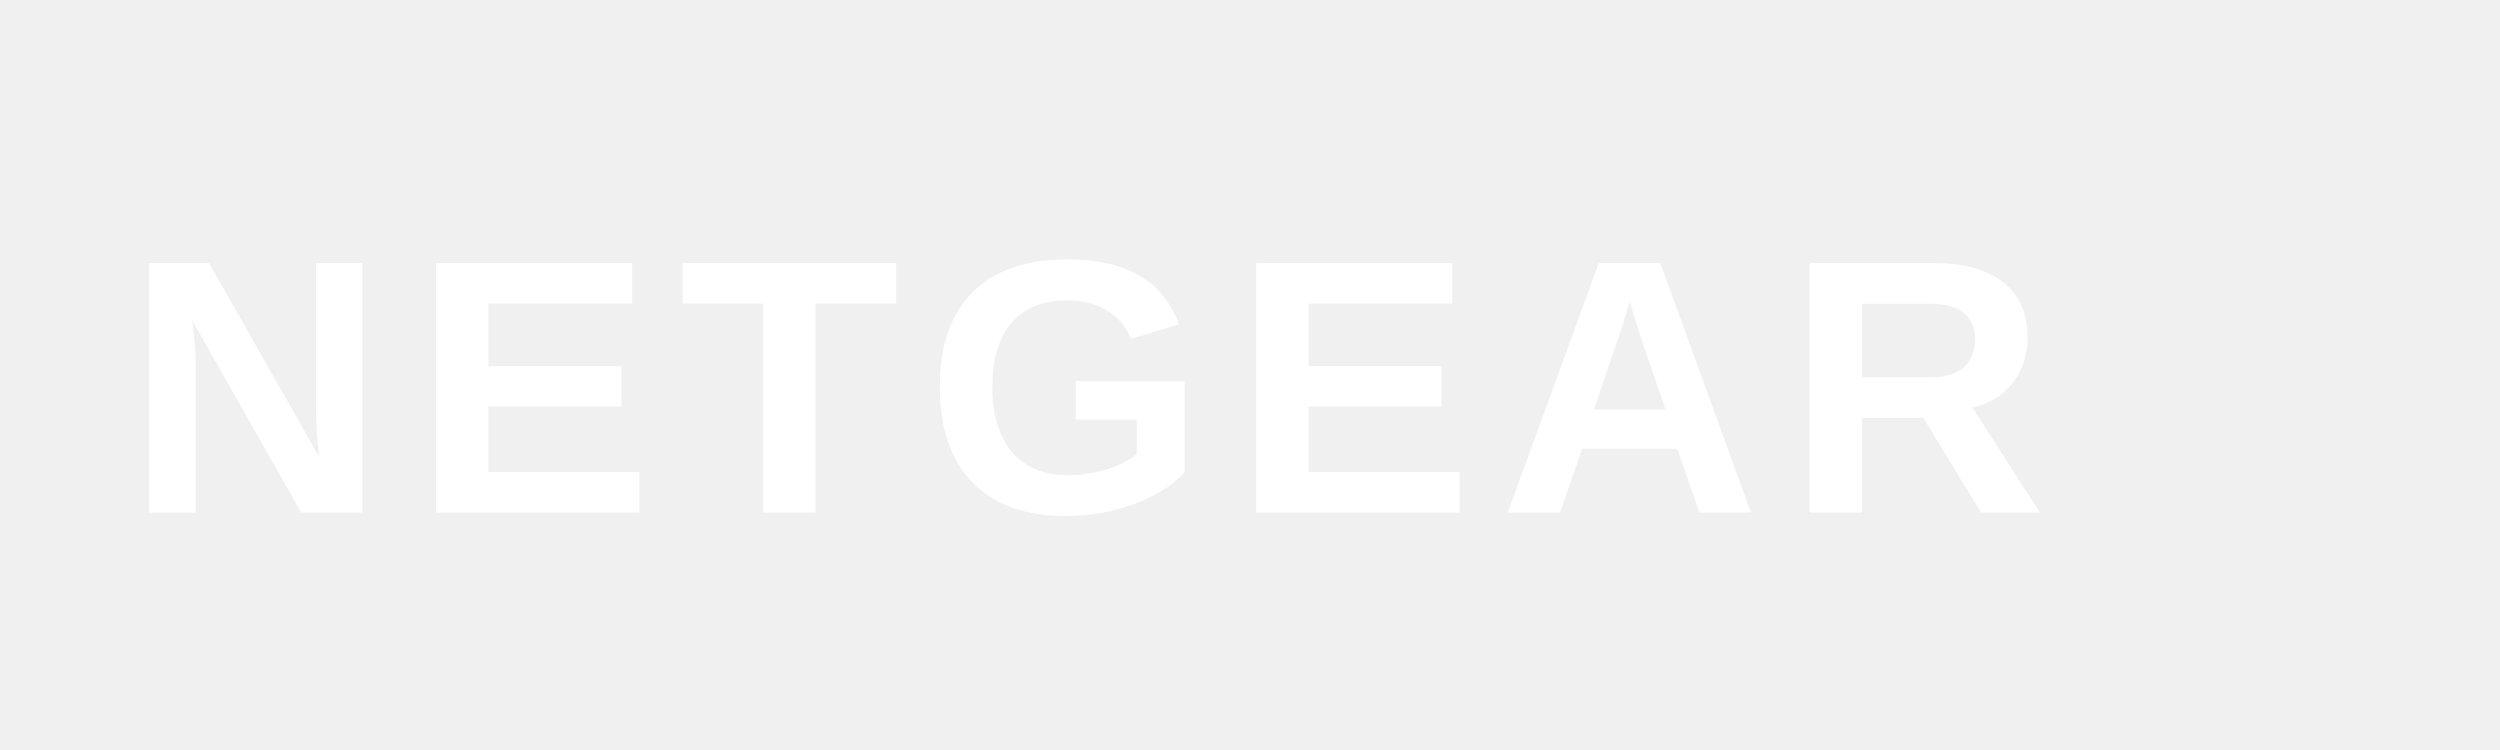
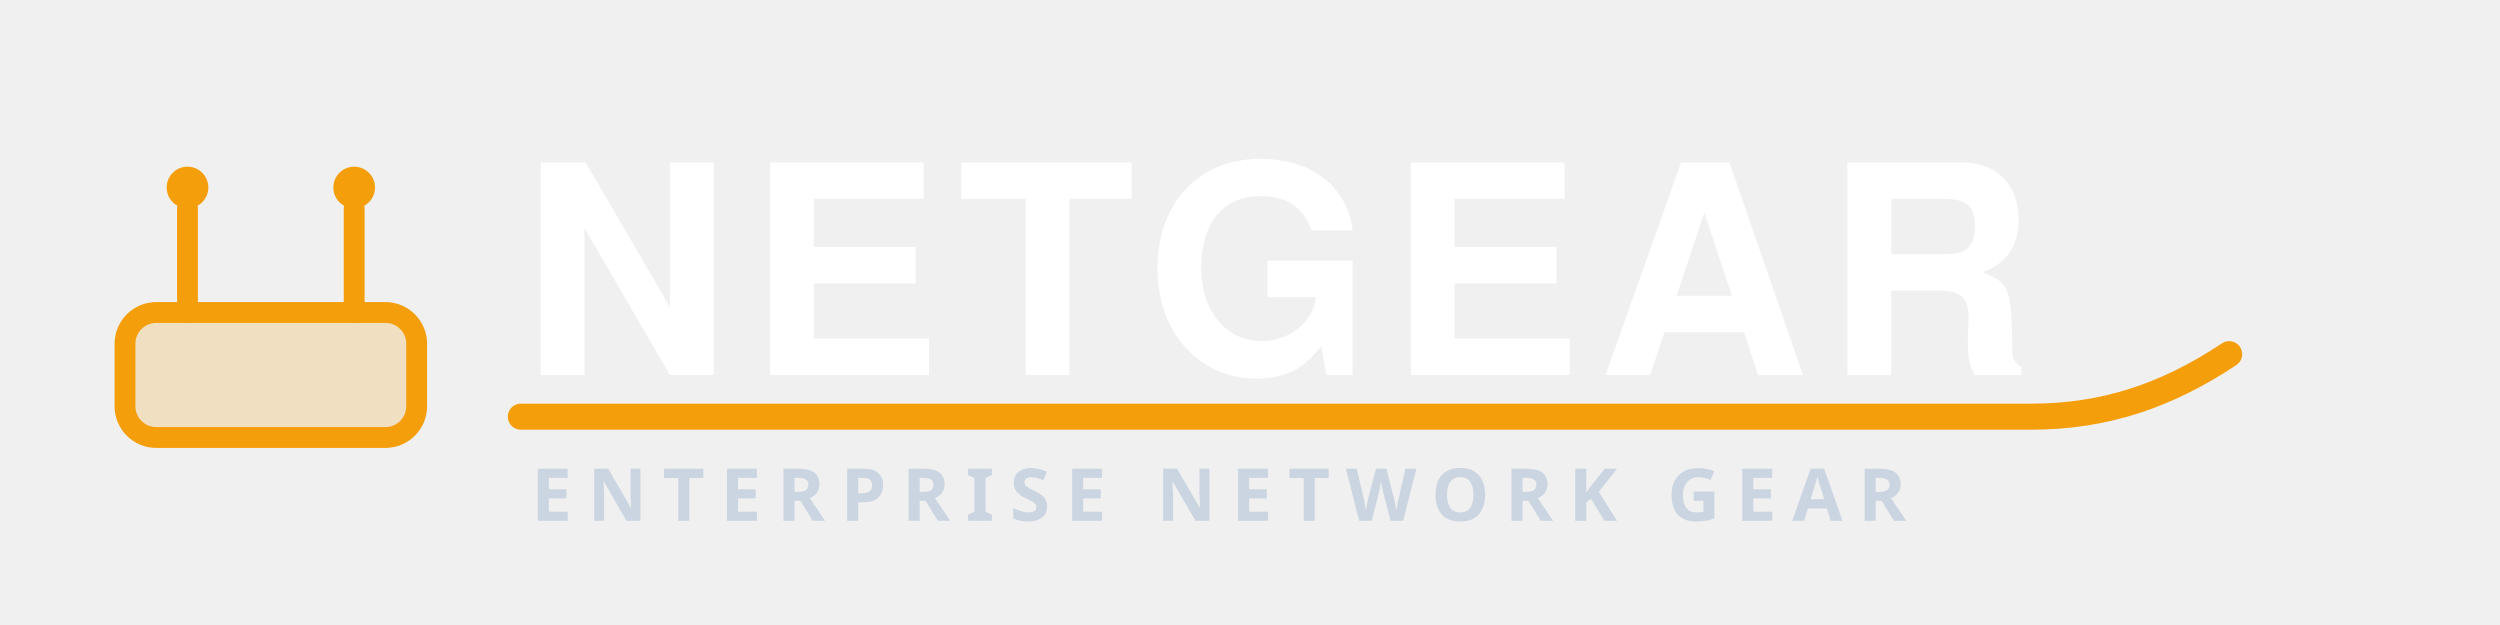
- <svg xmlns="http://www.w3.org/2000/svg" viewBox="0 0 200 60" fill="none">
-   <text x="10" y="41" font-family="Arial, sans-serif" font-weight="900" font-size="29" fill="#ffffff" letter-spacing="2">NETGEAR</text>
+ <svg xmlns="http://www.w3.org/2000/svg" viewBox="0 0 240 60" fill="none">
+   <g transform="translate(10, 14)">
+     <rect x="2" y="16" width="28" height="12" rx="3" fill="#F59E0B" fill-opacity="0.2" stroke="#F59E0B" stroke-width="2" />
+     <line x1="8" y1="16" x2="8" y2="6" stroke="#F59E0B" stroke-width="2" stroke-linecap="round" />
+     <line x1="24" y1="16" x2="24" y2="6" stroke="#F59E0B" stroke-width="2" stroke-linecap="round" />
+     <circle cx="8" cy="4" r="2" fill="#F59E0B" />
+     <circle cx="24" cy="4" r="2" fill="#F59E0B" />
+   </g>
+   <text x="50" y="36" font-family="'Outfit', 'Helvetica Neue', sans-serif" font-weight="900" font-size="28" fill="#FFFFFF" letter-spacing="1.5">NETGEAR</text>
+   <path d="M50 40H195C202 40 208 38 214 34" stroke="#F59E0B" stroke-width="2.5" stroke-linecap="round" />
+   <text x="51" y="50" font-family="'Outfit', sans-serif" font-weight="700" font-size="7" fill="#cbd5e1" letter-spacing="1.5">ENTERPRISE NETWORK GEAR</text>
</svg>
